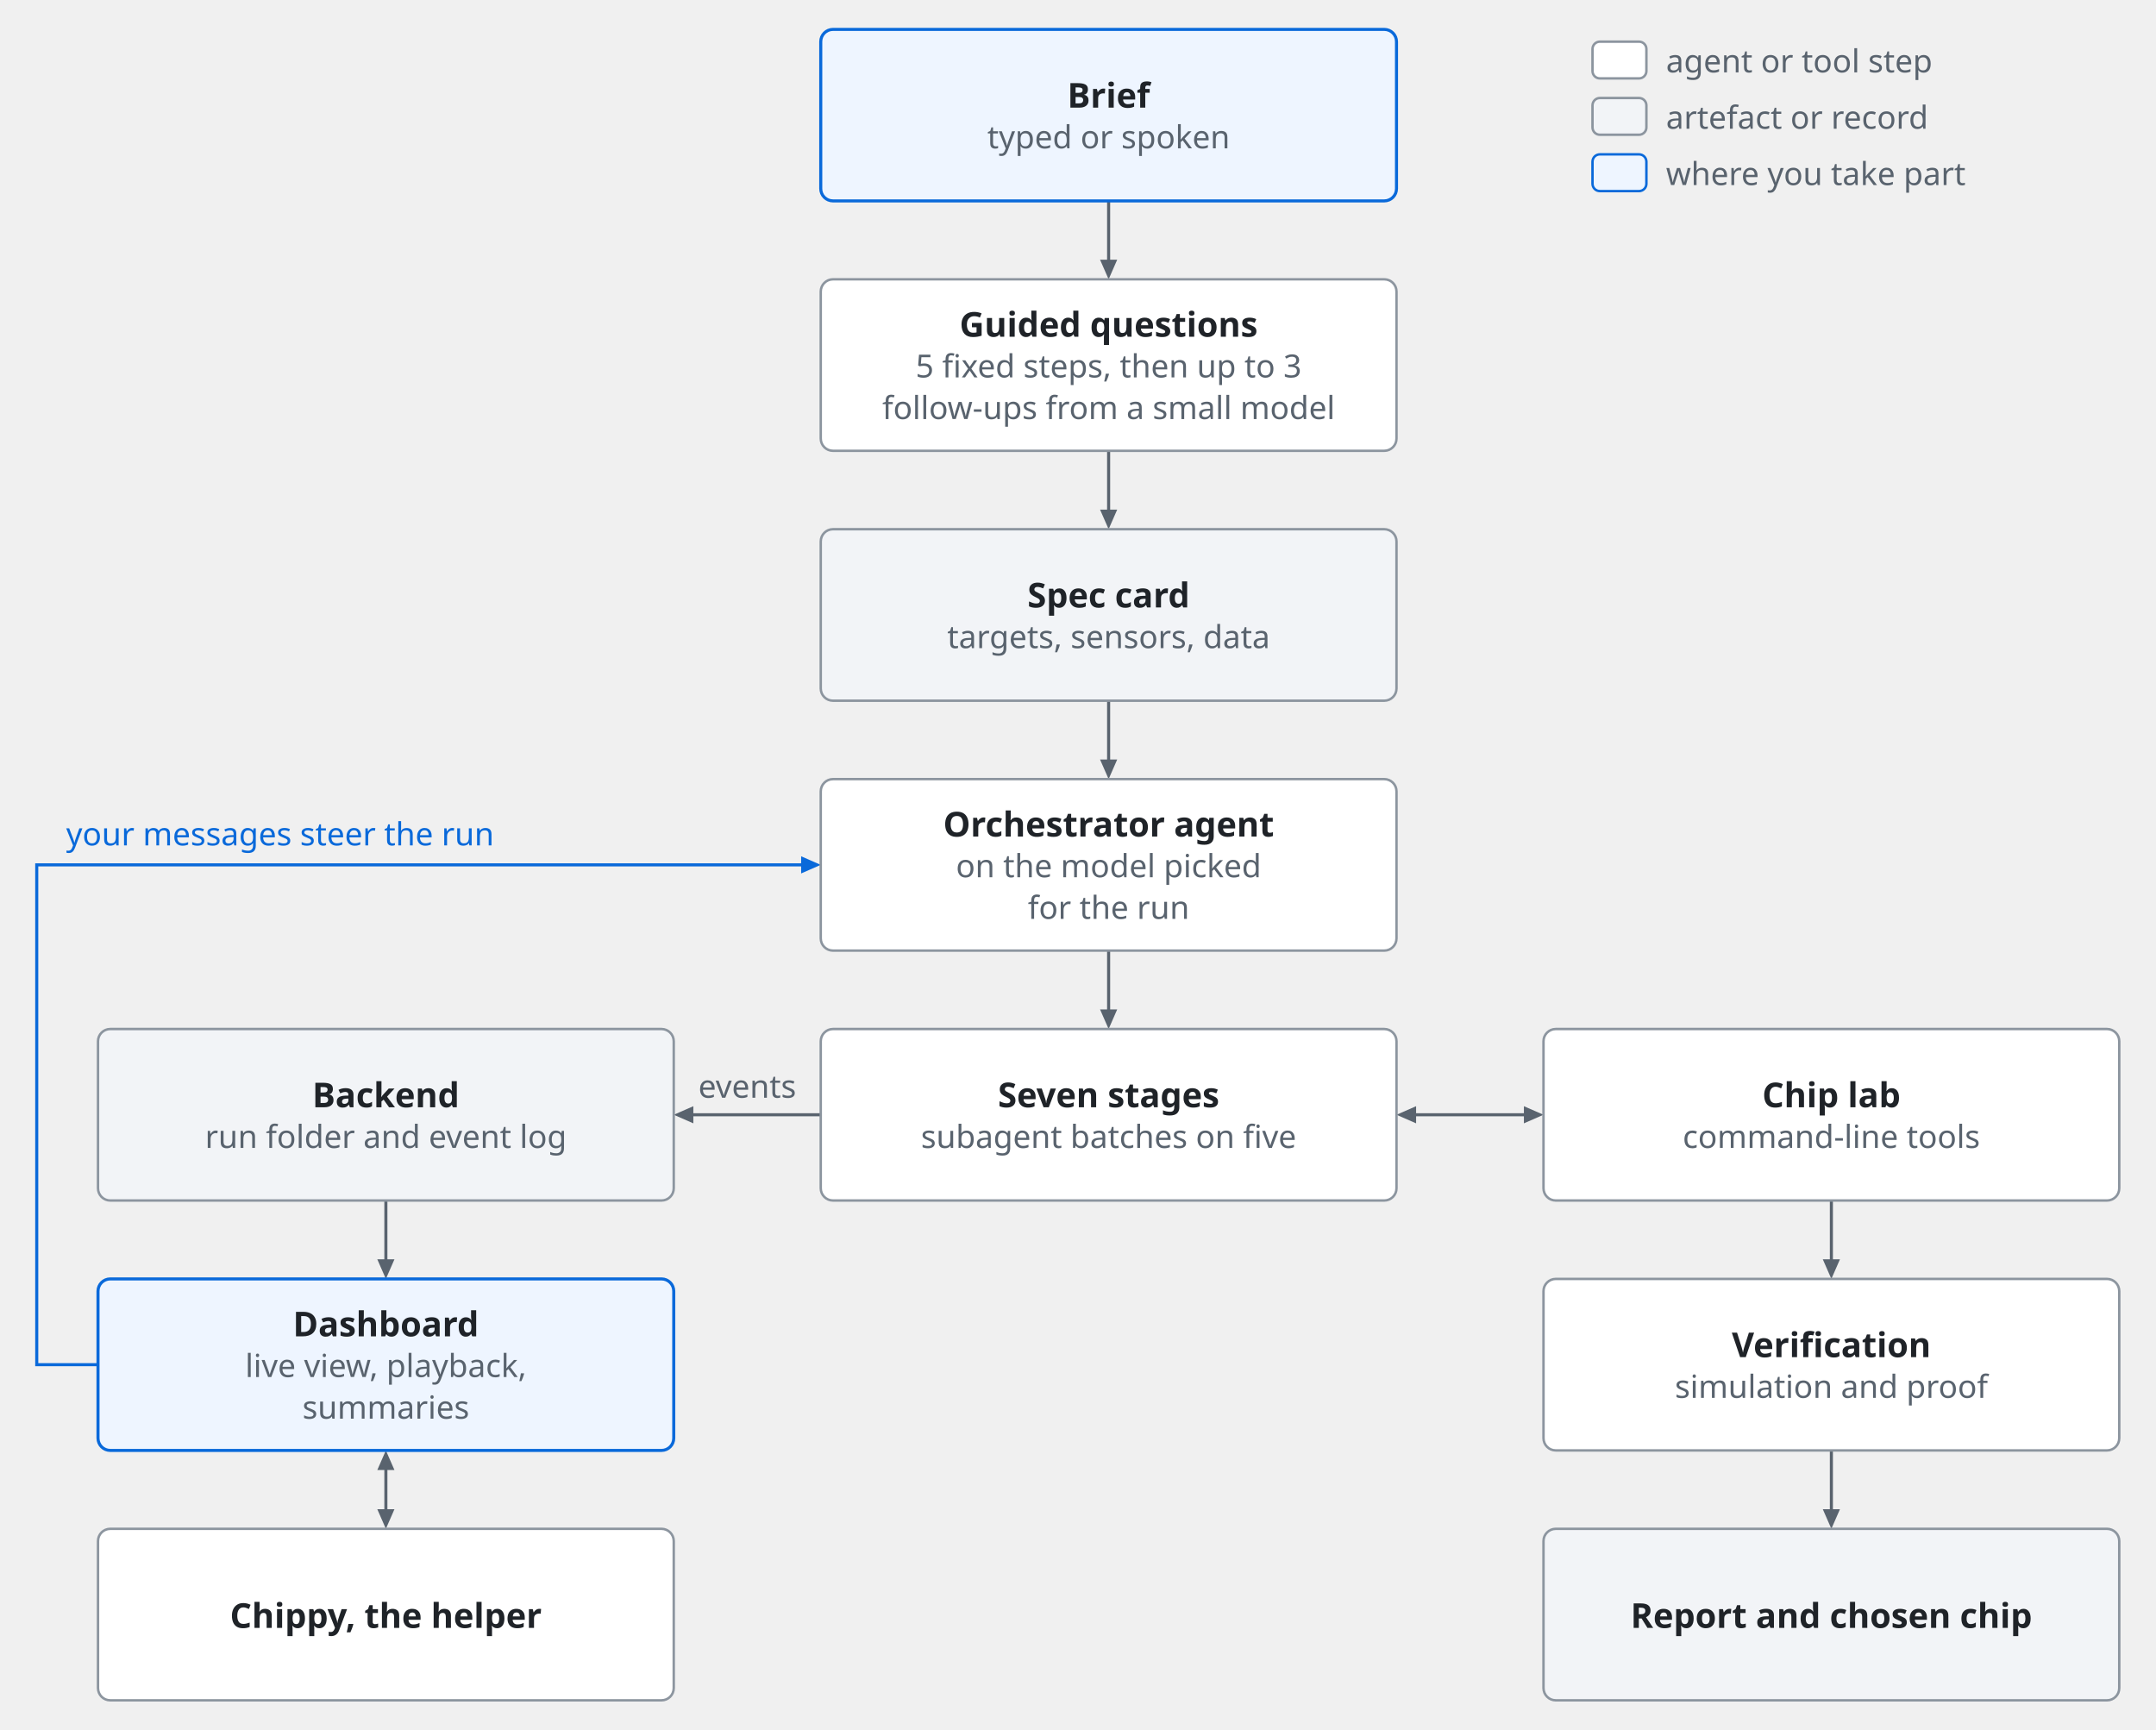
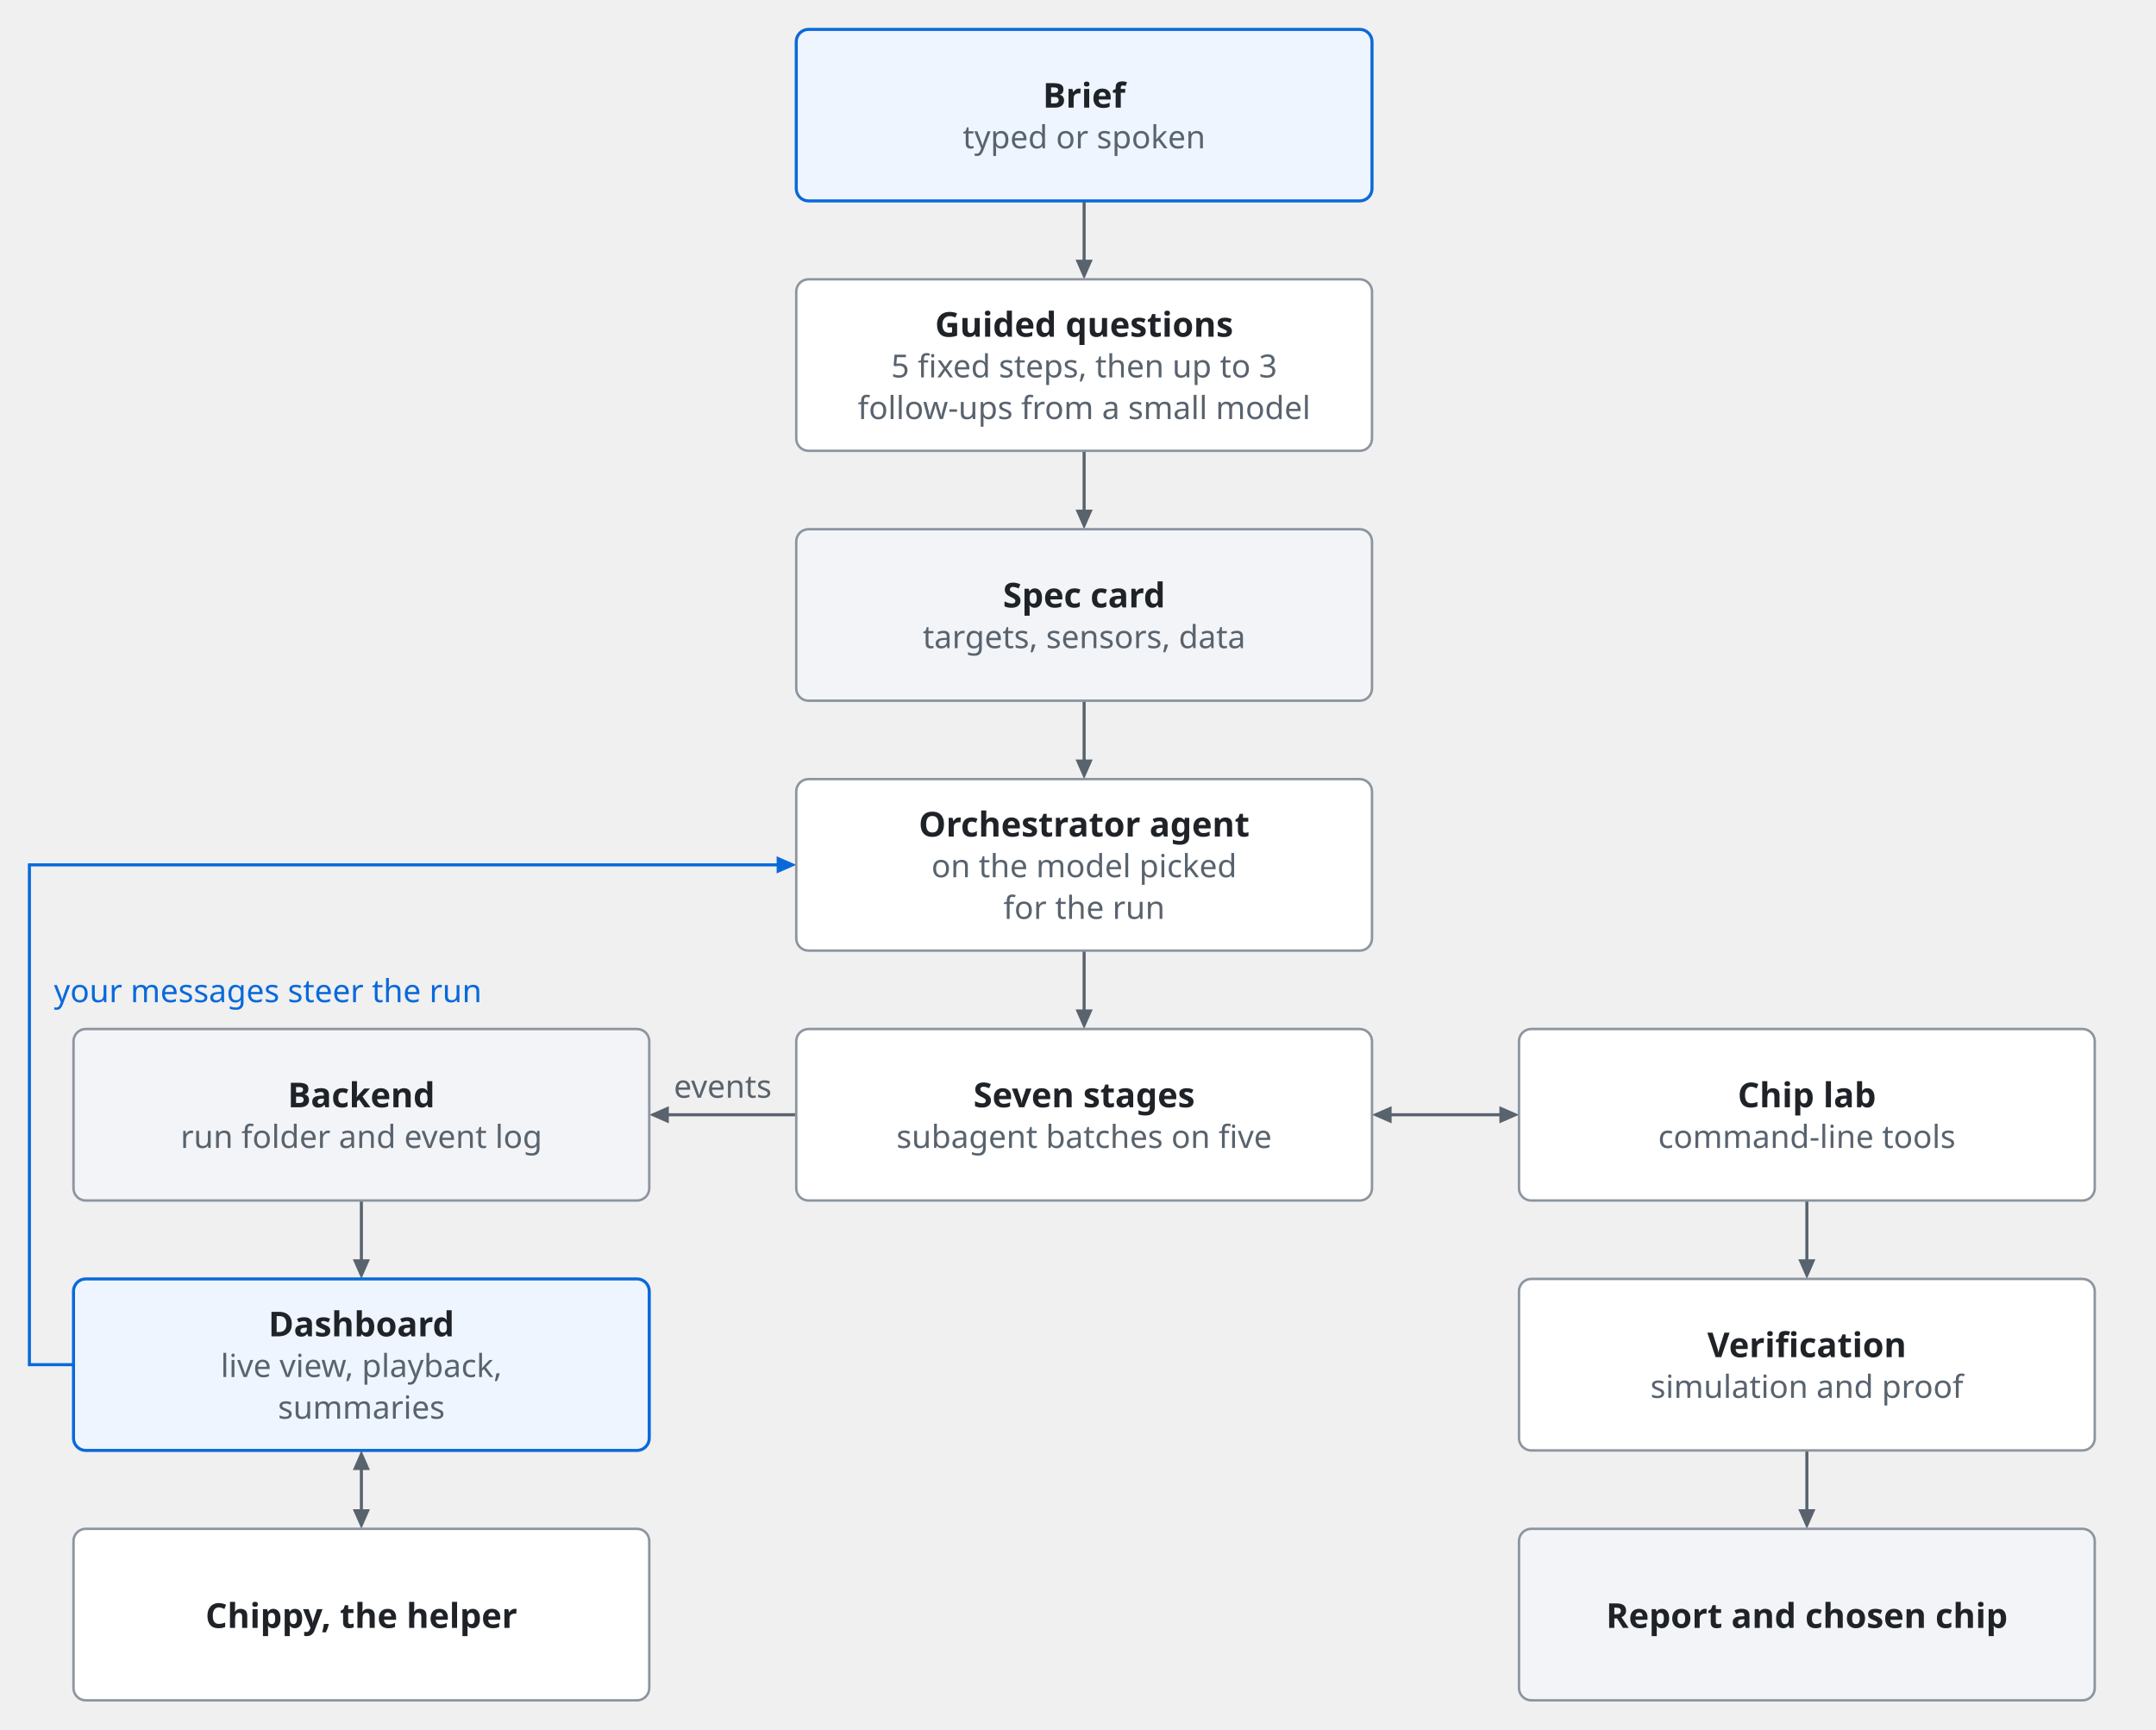
<svg xmlns="http://www.w3.org/2000/svg" viewBox="0 0 1760 1412" width="1760" height="1412" font-family="-apple-system, BlinkMacSystemFont, 'Segoe UI', 'Noto Sans', Helvetica, Arial, sans-serif" role="img">
-   <polyline points="905.0,164 905.0,214" fill="none" stroke="#59636e" stroke-width="2.5" stroke-linejoin="miter" />
-   <polygon points="905.0,228 898.0,212 912.0,212" fill="#59636e" />
-   <polyline points="905.0,368 905.0,418" fill="none" stroke="#59636e" stroke-width="2.5" stroke-linejoin="miter" />
-   <polygon points="905.0,432 898.0,416 912.0,416" fill="#59636e" />
-   <polyline points="905.0,572 905.0,622" fill="none" stroke="#59636e" stroke-width="2.5" stroke-linejoin="miter" />
-   <polygon points="905.0,636 898.0,620 912.0,620" fill="#59636e" />
-   <polyline points="905.0,776 905.0,826" fill="none" stroke="#59636e" stroke-width="2.5" stroke-linejoin="miter" />
-   <polygon points="905.0,840 898.0,824 912.0,824" fill="#59636e" />
-   <polyline points="1495.0,980 1495.0,1030" fill="none" stroke="#59636e" stroke-width="2.5" stroke-linejoin="miter" />
-   <polygon points="1495.0,1044 1488.0,1028 1502.0,1028" fill="#59636e" />
-   <polyline points="1495.0,1184 1495.0,1234" fill="none" stroke="#59636e" stroke-width="2.5" stroke-linejoin="miter" />
-   <polygon points="1495.0,1248 1488.0,1232 1502.0,1232" fill="#59636e" />
-   <polyline points="315.0,980 315.0,1030" fill="none" stroke="#59636e" stroke-width="2.5" stroke-linejoin="miter" />
-   <polygon points="315.0,1044 308.0,1028 322.0,1028" fill="#59636e" />
-   <polyline points="1154,910.0 1246,910.0" fill="none" stroke="#59636e" stroke-width="2.5" stroke-linejoin="miter" />
-   <polygon points="1260,910.0 1244,917.0 1244,903.0" fill="#59636e" />
-   <polygon points="1140,910.0 1156,903.0 1156,917.0" fill="#59636e" />
-   <polyline points="670,910.0 564,910.0" fill="none" stroke="#59636e" stroke-width="2.5" stroke-linejoin="miter" />
-   <polygon points="550,910.0 566,903.0 566,917.0" fill="#59636e" />
-   <polyline points="315.0,1198 315.0,1234" fill="none" stroke="#59636e" stroke-width="2.5" stroke-linejoin="miter" />
-   <polygon points="315.0,1248 308.0,1232 322.0,1232" fill="#59636e" />
-   <polygon points="315.0,1184 322.0,1200 308.0,1200" fill="#59636e" />
-   <polyline points="80,1114.0 30,1114.0 30,706.0 656,706.0" fill="none" stroke="#0969da" stroke-width="2.5" stroke-linejoin="miter" />
-   <polygon points="670,706.0 654,713.0 654,699.0" fill="#0969da" />
-   <text x="610.0" y="886.0" font-size="26" font-weight="400" fill="#59636e" text-anchor="middle" dominant-baseline="central" data-label="1">events</text>
-   <text x="54" y="680.0" font-size="26" font-weight="400" fill="#0969da" text-anchor="start" dominant-baseline="central" data-label="1">your messages steer the run</text>
-   <rect x="670" y="24" width="470" height="140" rx="10" fill="#eef5ff" stroke="#0969da" stroke-width="2.5" />
-   <text x="905.0" y="77.0" font-size="28" font-weight="600" fill="#1f2328" text-anchor="middle" dominant-baseline="central" data-box="brief">Brief</text>
-   <text x="905.0" y="111.0" font-size="26" fill="#59636e" text-anchor="middle" dominant-baseline="central" data-box="brief">typed or spoken</text>
-   <rect x="670" y="228" width="470" height="140" rx="10" fill="#ffffff" stroke="#8c959f" stroke-width="2" />
-   <text x="905.0" y="264.0" font-size="28" font-weight="600" fill="#1f2328" text-anchor="middle" dominant-baseline="central" data-box="intake">Guided questions</text>
-   <text x="905.0" y="298.0" font-size="26" fill="#59636e" text-anchor="middle" dominant-baseline="central" data-box="intake">5 fixed steps, then up to 3</text>
-   <text x="905.0" y="332.0" font-size="26" fill="#59636e" text-anchor="middle" dominant-baseline="central" data-box="intake">follow-ups from a small model</text>
-   <rect x="670" y="432" width="470" height="140" rx="10" fill="#f2f4f7" stroke="#8c959f" stroke-width="2" />
-   <text x="905.0" y="485.0" font-size="28" font-weight="600" fill="#1f2328" text-anchor="middle" dominant-baseline="central" data-box="spec">Spec card</text>
-   <text x="905.0" y="519.0" font-size="26" fill="#59636e" text-anchor="middle" dominant-baseline="central" data-box="spec">targets, sensors, data</text>
-   <rect x="670" y="636" width="470" height="140" rx="10" fill="#ffffff" stroke="#8c959f" stroke-width="2" />
-   <text x="905.0" y="672.0" font-size="28" font-weight="600" fill="#1f2328" text-anchor="middle" dominant-baseline="central" data-box="orch">Orchestrator agent</text>
-   <text x="905.0" y="706.0" font-size="26" fill="#59636e" text-anchor="middle" dominant-baseline="central" data-box="orch">on the model picked</text>
-   <text x="905.0" y="740.0" font-size="26" fill="#59636e" text-anchor="middle" dominant-baseline="central" data-box="orch">for the run</text>
-   <rect x="670" y="840" width="470" height="140" rx="10" fill="#ffffff" stroke="#8c959f" stroke-width="2" />
-   <text x="905.0" y="893.0" font-size="28" font-weight="600" fill="#1f2328" text-anchor="middle" dominant-baseline="central" data-box="stages">Seven stages</text>
-   <text x="905.0" y="927.0" font-size="26" fill="#59636e" text-anchor="middle" dominant-baseline="central" data-box="stages">subagent batches on five</text>
-   <rect x="1260" y="840" width="470" height="140" rx="10" fill="#ffffff" stroke="#8c959f" stroke-width="2" />
-   <text x="1495.0" y="893.0" font-size="28" font-weight="600" fill="#1f2328" text-anchor="middle" dominant-baseline="central" data-box="lab">Chip lab</text>
-   <text x="1495.0" y="927.0" font-size="26" fill="#59636e" text-anchor="middle" dominant-baseline="central" data-box="lab">command-line tools</text>
-   <rect x="1260" y="1044" width="470" height="140" rx="10" fill="#ffffff" stroke="#8c959f" stroke-width="2" />
-   <text x="1495.0" y="1097.0" font-size="28" font-weight="600" fill="#1f2328" text-anchor="middle" dominant-baseline="central" data-box="verify">Verification</text>
-   <text x="1495.0" y="1131.0" font-size="26" fill="#59636e" text-anchor="middle" dominant-baseline="central" data-box="verify">simulation and proof</text>
-   <rect x="1260" y="1248" width="470" height="140" rx="10" fill="#f2f4f7" stroke="#8c959f" stroke-width="2" />
-   <text x="1495.0" y="1318.0" font-size="28" font-weight="600" fill="#1f2328" text-anchor="middle" dominant-baseline="central" data-box="report">Report and chosen chip</text>
-   <rect x="80" y="840" width="470" height="140" rx="10" fill="#f2f4f7" stroke="#8c959f" stroke-width="2" />
-   <text x="315.0" y="893.0" font-size="28" font-weight="600" fill="#1f2328" text-anchor="middle" dominant-baseline="central" data-box="backend">Backend</text>
-   <text x="315.0" y="927.0" font-size="26" fill="#59636e" text-anchor="middle" dominant-baseline="central" data-box="backend">run folder and event log</text>
-   <rect x="80" y="1044" width="470" height="140" rx="10" fill="#eef5ff" stroke="#0969da" stroke-width="2.5" />
-   <text x="315.0" y="1080.0" font-size="28" font-weight="600" fill="#1f2328" text-anchor="middle" dominant-baseline="central" data-box="dash">Dashboard</text>
-   <text x="315.0" y="1114.0" font-size="26" fill="#59636e" text-anchor="middle" dominant-baseline="central" data-box="dash">live view, playback,</text>
-   <text x="315.0" y="1148.0" font-size="26" fill="#59636e" text-anchor="middle" dominant-baseline="central" data-box="dash">summaries</text>
-   <rect x="80" y="1248" width="470" height="140" rx="10" fill="#ffffff" stroke="#8c959f" stroke-width="2" />
-   <text x="315.0" y="1318.0" font-size="28" font-weight="600" fill="#1f2328" text-anchor="middle" dominant-baseline="central" data-box="helper">Chippy, the helper</text>
-   <rect x="1300" y="34" width="44" height="30" rx="6" fill="#ffffff" stroke="#8c959f" stroke-width="2" />
-   <text x="1360" y="49" font-size="26" font-weight="400" fill="#59636e" text-anchor="start" dominant-baseline="central" data-label="1">agent or tool step</text>
-   <rect x="1300" y="80" width="44" height="30" rx="6" fill="#f2f4f7" stroke="#8c959f" stroke-width="2" />
-   <text x="1360" y="95" font-size="26" font-weight="400" fill="#59636e" text-anchor="start" dominant-baseline="central" data-label="1">artefact or record</text>
-   <rect x="1300" y="126" width="44" height="30" rx="6" fill="#eef5ff" stroke="#0969da" stroke-width="2" />
-   <text x="1360" y="141" font-size="26" font-weight="400" fill="#59636e" text-anchor="start" dominant-baseline="central" data-label="1">where you take part</text>
+   <polyline points="885.0,164 885.0,214" fill="none" stroke="#59636e" stroke-width="2.5" stroke-linejoin="miter" />
+   <polygon points="885.0,228 878.0,212 892.0,212" fill="#59636e" />
+   <polyline points="885.0,368 885.0,418" fill="none" stroke="#59636e" stroke-width="2.5" stroke-linejoin="miter" />
+   <polygon points="885.0,432 878.0,416 892.0,416" fill="#59636e" />
+   <polyline points="885.0,572 885.0,622" fill="none" stroke="#59636e" stroke-width="2.5" stroke-linejoin="miter" />
+   <polygon points="885.0,636 878.0,620 892.0,620" fill="#59636e" />
+   <polyline points="885.0,776 885.0,826" fill="none" stroke="#59636e" stroke-width="2.5" stroke-linejoin="miter" />
+   <polygon points="885.0,840 878.0,824 892.0,824" fill="#59636e" />
+   <polyline points="1475.0,980 1475.0,1030" fill="none" stroke="#59636e" stroke-width="2.5" stroke-linejoin="miter" />
+   <polygon points="1475.0,1044 1468.0,1028 1482.0,1028" fill="#59636e" />
+   <polyline points="1475.0,1184 1475.0,1234" fill="none" stroke="#59636e" stroke-width="2.5" stroke-linejoin="miter" />
+   <polygon points="1475.0,1248 1468.0,1232 1482.0,1232" fill="#59636e" />
+   <polyline points="295.0,980 295.0,1030" fill="none" stroke="#59636e" stroke-width="2.5" stroke-linejoin="miter" />
+   <polygon points="295.0,1044 288.0,1028 302.0,1028" fill="#59636e" />
+   <polyline points="1134,910.0 1226,910.0" fill="none" stroke="#59636e" stroke-width="2.5" stroke-linejoin="miter" />
+   <polygon points="1240,910.0 1224,917.0 1224,903.0" fill="#59636e" />
+   <polygon points="1120,910.0 1136,903.0 1136,917.0" fill="#59636e" />
+   <polyline points="650,910.0 544,910.0" fill="none" stroke="#59636e" stroke-width="2.5" stroke-linejoin="miter" />
+   <polygon points="530,910.0 546,903.0 546,917.0" fill="#59636e" />
+   <polyline points="295.0,1198 295.0,1234" fill="none" stroke="#59636e" stroke-width="2.5" stroke-linejoin="miter" />
+   <polygon points="295.0,1248 288.0,1232 302.0,1232" fill="#59636e" />
+   <polygon points="295.0,1184 302.0,1200 288.0,1200" fill="#59636e" />
+   <polyline points="60,1114.0 24,1114.0 24,706.0 636,706.0" fill="none" stroke="#0969da" stroke-width="2.5" stroke-linejoin="miter" />
+   <polygon points="650,706.0 634,713.0 634,699.0" fill="#0969da" />
+   <text x="590.0" y="886.0" font-size="26" font-weight="400" fill="#59636e" text-anchor="middle" dominant-baseline="central" data-label="1">events</text>
+   <text x="44" y="808.0" font-size="26" font-weight="400" fill="#0969da" text-anchor="start" dominant-baseline="central" data-label="1">your messages steer the run</text>
+   <rect x="650" y="24" width="470" height="140" rx="10" fill="#eef5ff" stroke="#0969da" stroke-width="2.5" />
+   <text x="885.0" y="77.0" font-size="28" font-weight="600" fill="#1f2328" text-anchor="middle" dominant-baseline="central" data-box="brief">Brief</text>
+   <text x="885.0" y="111.0" font-size="26" fill="#59636e" text-anchor="middle" dominant-baseline="central" data-box="brief">typed or spoken</text>
+   <rect x="650" y="228" width="470" height="140" rx="10" fill="#ffffff" stroke="#8c959f" stroke-width="2" />
+   <text x="885.0" y="264.0" font-size="28" font-weight="600" fill="#1f2328" text-anchor="middle" dominant-baseline="central" data-box="intake">Guided questions</text>
+   <text x="885.0" y="298.0" font-size="26" fill="#59636e" text-anchor="middle" dominant-baseline="central" data-box="intake">5 fixed steps, then up to 3</text>
+   <text x="885.0" y="332.0" font-size="26" fill="#59636e" text-anchor="middle" dominant-baseline="central" data-box="intake">follow-ups from a small model</text>
+   <rect x="650" y="432" width="470" height="140" rx="10" fill="#f2f4f7" stroke="#8c959f" stroke-width="2" />
+   <text x="885.0" y="485.0" font-size="28" font-weight="600" fill="#1f2328" text-anchor="middle" dominant-baseline="central" data-box="spec">Spec card</text>
+   <text x="885.0" y="519.0" font-size="26" fill="#59636e" text-anchor="middle" dominant-baseline="central" data-box="spec">targets, sensors, data</text>
+   <rect x="650" y="636" width="470" height="140" rx="10" fill="#ffffff" stroke="#8c959f" stroke-width="2" />
+   <text x="885.0" y="672.0" font-size="28" font-weight="600" fill="#1f2328" text-anchor="middle" dominant-baseline="central" data-box="orch">Orchestrator agent</text>
+   <text x="885.0" y="706.0" font-size="26" fill="#59636e" text-anchor="middle" dominant-baseline="central" data-box="orch">on the model picked</text>
+   <text x="885.0" y="740.0" font-size="26" fill="#59636e" text-anchor="middle" dominant-baseline="central" data-box="orch">for the run</text>
+   <rect x="650" y="840" width="470" height="140" rx="10" fill="#ffffff" stroke="#8c959f" stroke-width="2" />
+   <text x="885.0" y="893.0" font-size="28" font-weight="600" fill="#1f2328" text-anchor="middle" dominant-baseline="central" data-box="stages">Seven stages</text>
+   <text x="885.0" y="927.0" font-size="26" fill="#59636e" text-anchor="middle" dominant-baseline="central" data-box="stages">subagent batches on five</text>
+   <rect x="1240" y="840" width="470" height="140" rx="10" fill="#ffffff" stroke="#8c959f" stroke-width="2" />
+   <text x="1475.0" y="893.0" font-size="28" font-weight="600" fill="#1f2328" text-anchor="middle" dominant-baseline="central" data-box="lab">Chip lab</text>
+   <text x="1475.0" y="927.0" font-size="26" fill="#59636e" text-anchor="middle" dominant-baseline="central" data-box="lab">command-line tools</text>
+   <rect x="1240" y="1044" width="470" height="140" rx="10" fill="#ffffff" stroke="#8c959f" stroke-width="2" />
+   <text x="1475.0" y="1097.0" font-size="28" font-weight="600" fill="#1f2328" text-anchor="middle" dominant-baseline="central" data-box="verify">Verification</text>
+   <text x="1475.0" y="1131.0" font-size="26" fill="#59636e" text-anchor="middle" dominant-baseline="central" data-box="verify">simulation and proof</text>
+   <rect x="1240" y="1248" width="470" height="140" rx="10" fill="#f2f4f7" stroke="#8c959f" stroke-width="2" />
+   <text x="1475.0" y="1318.0" font-size="28" font-weight="600" fill="#1f2328" text-anchor="middle" dominant-baseline="central" data-box="report">Report and chosen chip</text>
+   <rect x="60" y="840" width="470" height="140" rx="10" fill="#f2f4f7" stroke="#8c959f" stroke-width="2" />
+   <text x="295.0" y="893.0" font-size="28" font-weight="600" fill="#1f2328" text-anchor="middle" dominant-baseline="central" data-box="backend">Backend</text>
+   <text x="295.0" y="927.0" font-size="26" fill="#59636e" text-anchor="middle" dominant-baseline="central" data-box="backend">run folder and event log</text>
+   <rect x="60" y="1044" width="470" height="140" rx="10" fill="#eef5ff" stroke="#0969da" stroke-width="2.5" />
+   <text x="295.0" y="1080.0" font-size="28" font-weight="600" fill="#1f2328" text-anchor="middle" dominant-baseline="central" data-box="dash">Dashboard</text>
+   <text x="295.0" y="1114.0" font-size="26" fill="#59636e" text-anchor="middle" dominant-baseline="central" data-box="dash">live view, playback,</text>
+   <text x="295.0" y="1148.0" font-size="26" fill="#59636e" text-anchor="middle" dominant-baseline="central" data-box="dash">summaries</text>
+   <rect x="60" y="1248" width="470" height="140" rx="10" fill="#ffffff" stroke="#8c959f" stroke-width="2" />
+   <text x="295.0" y="1318.0" font-size="28" font-weight="600" fill="#1f2328" text-anchor="middle" dominant-baseline="central" data-box="helper">Chippy, the helper</text>
</svg>
